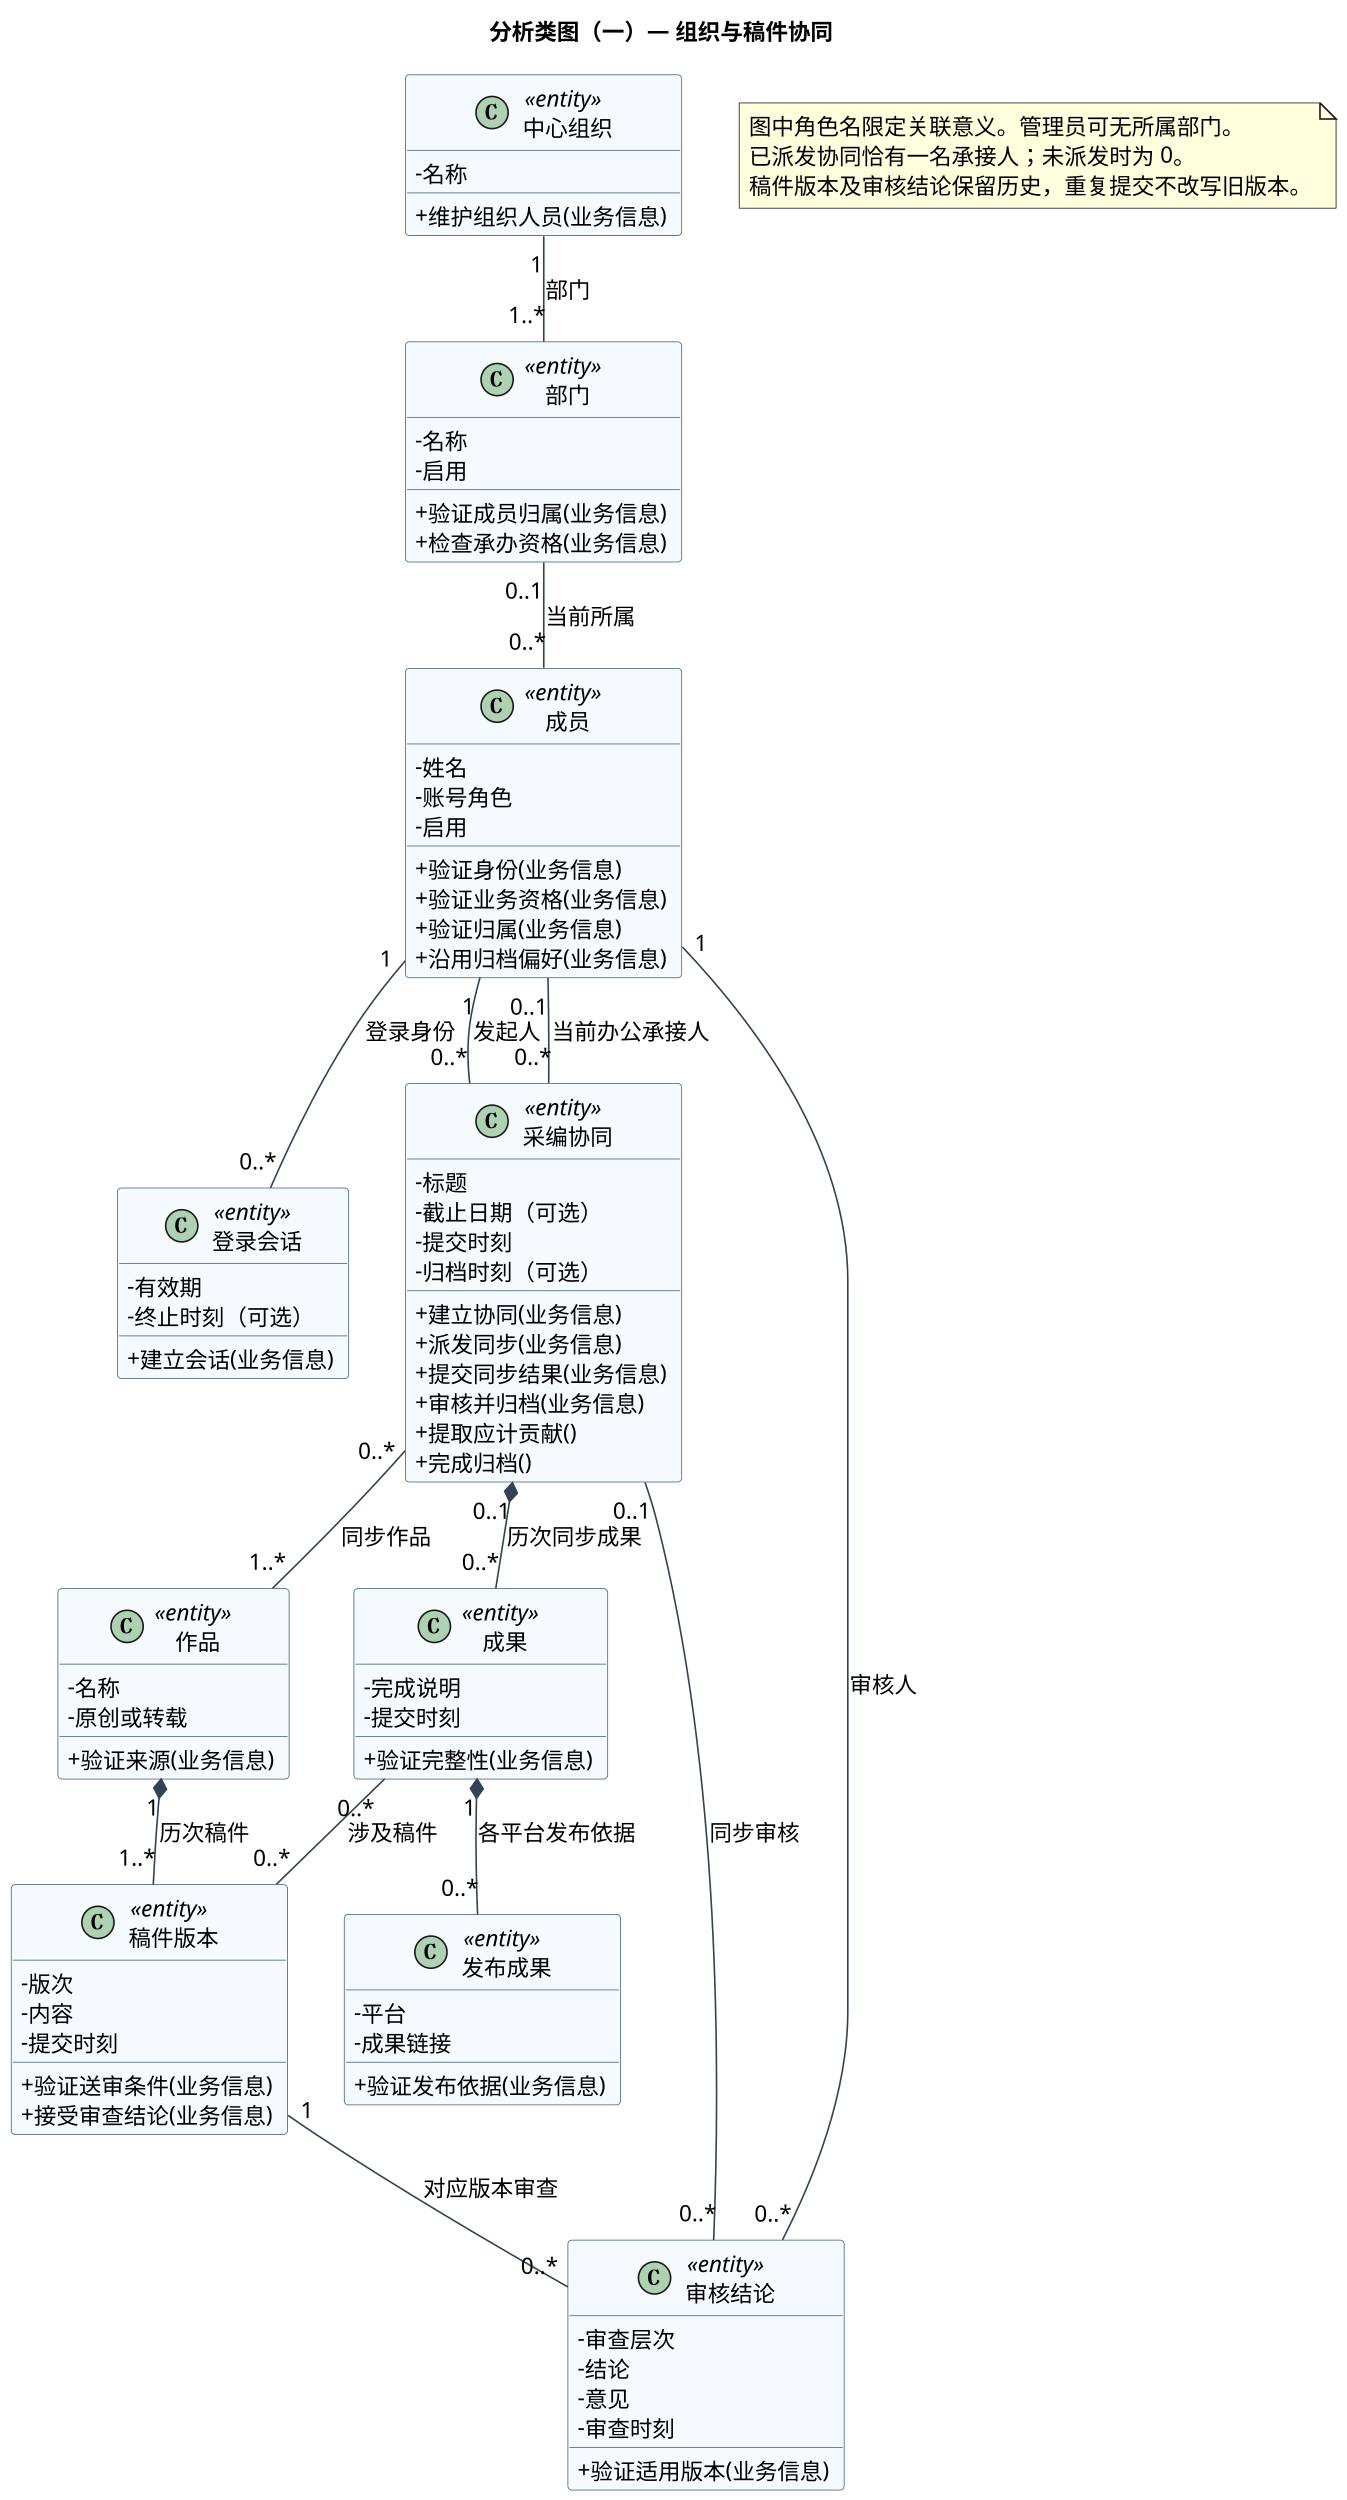
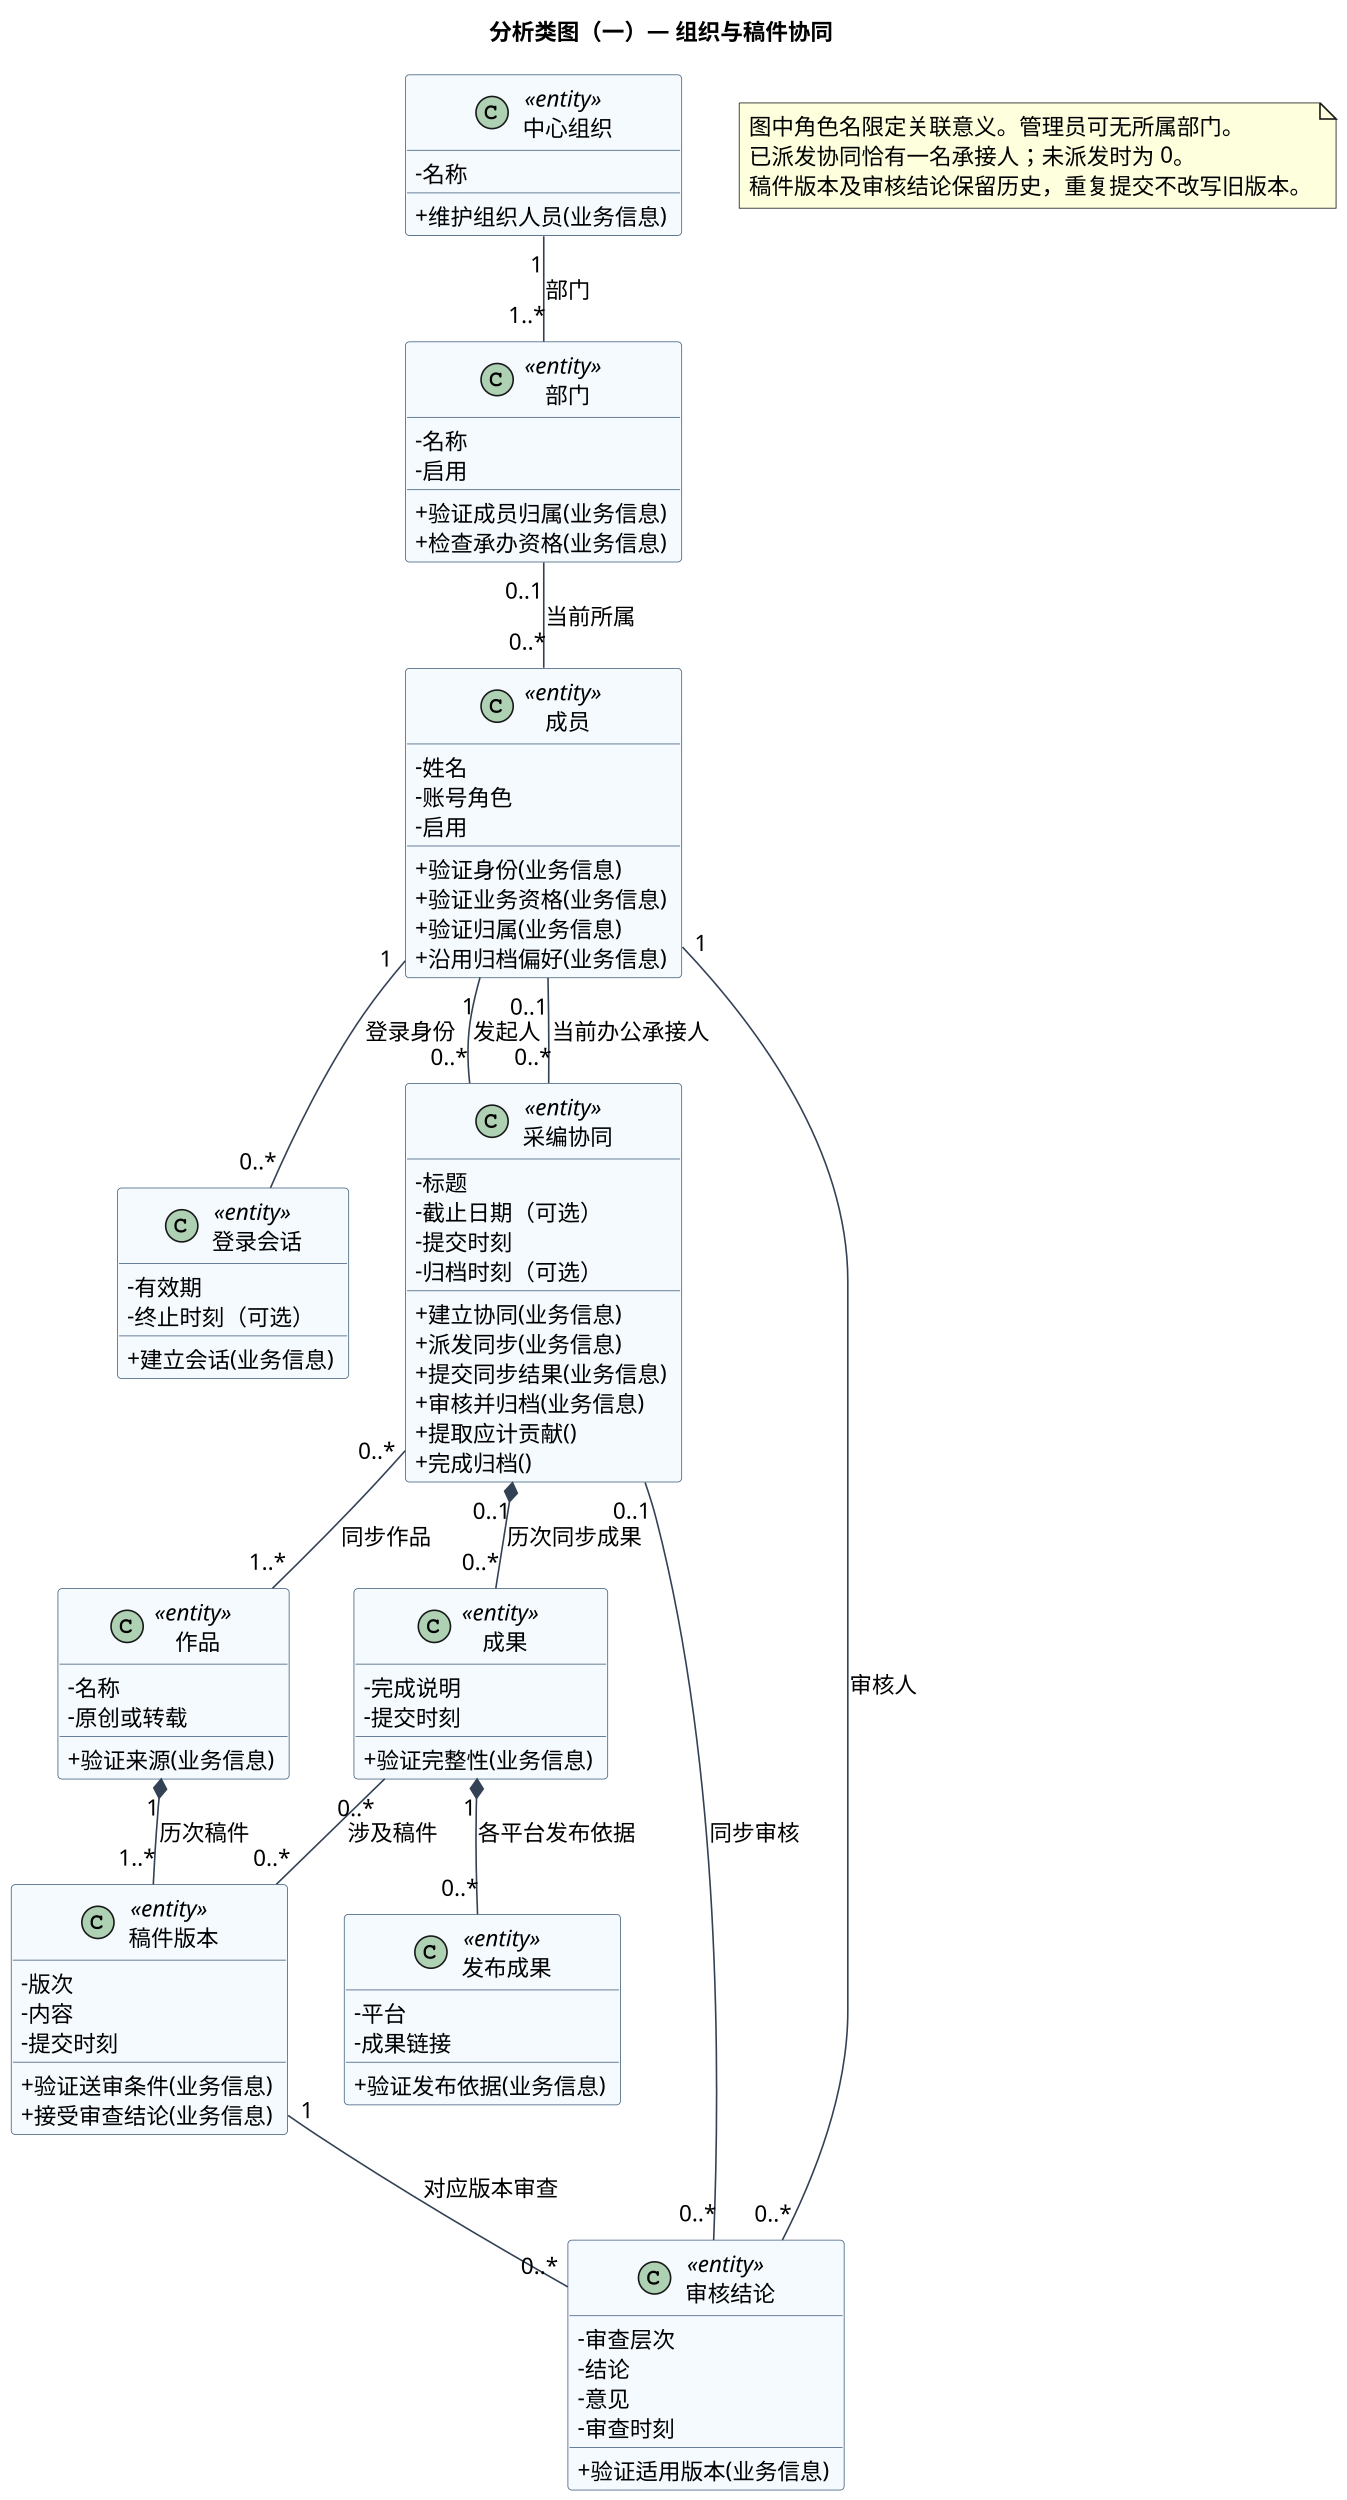
<svg xmlns="http://www.w3.org/2000/svg" contentStyleType="text/css" height="1554px" preserveAspectRatio="none" style="width:837px;height:1554px;background:#FFFFFF;" version="1.1" viewBox="0 0 837 1554" width="837px" zoomAndPan="magnify">
  <defs />
  <g>
    <text fill="#000000" font-family="Microsoft YaHei" font-size="14" font-weight="bold" lengthAdjust="spacing" textLength="215.291" x="304.104" y="24.814">分析类图（一）— 组织与稿件协同</text>
    <g id="elem_Organization">
      <rect codeLine="13" fill="#F5FAFF" height="99.91" id="Organization" rx="2.5" ry="2.5" style="stroke:#46637F;stroke-width:0.5;" width="171.735" x="252" y="46.477" />
      <ellipse cx="305.868" cy="69.955" fill="#ADD1B2" rx="10" ry="10" style="stroke:#181818;stroke-width:1.0;" />
-       <path d="M305.149,74.346 Q303.618,74.346 302.711,73.197 Q301.805,72.049 301.805,69.58 Q301.805,67.502 302.766,66.135 Q303.727,64.768 305.368,64.768 Q306.743,64.768 307.133,64.877 Q307.508,65.049 307.508,65.049 Q307.508,65.049 307.508,64.994 Q307.508,64.939 307.868,64.018 L308.883,67.174 L307.649,67.596 Q307.227,66.252 306.68,65.705 Q306.133,65.158 305.258,65.158 Q305.102,65.158 304.477,66.416 Q303.852,67.674 303.852,69.533 Q303.852,71.549 304.399,72.697 Q304.946,73.846 305.196,73.846 Q306.071,73.846 306.704,73.221 Q307.336,72.596 307.649,71.08 L308.883,71.721 Q308.602,72.861 307.868,73.603 Q307.133,74.346 305.149,74.346 Z " fill="#000000" />
+       <path d="M307.274,66.018 Q307.399,65.846 307.555,65.76 Q307.711,65.674 307.883,65.674 Q308.196,65.674 308.391,65.885 Q308.586,66.096 308.586,66.596 L308.586,67.783 Q308.586,68.299 308.391,68.51 Q308.196,68.721 307.883,68.721 Q307.602,68.721 307.43,68.564 Q307.258,68.408 307.18,67.986 Q307.133,67.689 306.993,67.533 Q306.711,67.221 306.204,67.041 Q305.696,66.861 305.196,66.861 Q304.571,66.861 304.04,67.135 Q303.508,67.408 303.11,68.025 Q302.711,68.643 302.711,69.486 L302.711,70.393 Q302.711,71.408 303.446,72.08 Q304.18,72.752 305.477,72.752 Q306.258,72.752 306.805,72.549 Q307.118,72.424 307.477,72.064 Q307.696,71.846 307.813,71.775 Q307.93,71.705 308.086,71.705 Q308.368,71.705 308.586,71.924 Q308.805,72.143 308.805,72.424 Q308.805,72.705 308.508,73.033 Q308.086,73.518 307.43,73.783 Q306.555,74.158 305.493,74.158 Q304.243,74.158 303.243,73.643 Q302.446,73.236 301.875,72.353 Q301.305,71.471 301.305,70.424 L301.305,69.471 Q301.305,68.377 301.813,67.432 Q302.321,66.486 303.227,65.971 Q304.133,65.455 305.133,65.455 Q305.743,65.455 306.274,65.596 Q306.805,65.736 307.274,66.018 Z " fill="#000000" />
      <text fill="#000000" font-family="Microsoft YaHei" font-size="14" font-style="italic" lengthAdjust="spacing" textLength="53.696" x="326.019" y="66.291">«entity»</text>
      <text fill="#000000" font-family="Microsoft YaHei" font-size="14" lengthAdjust="spacing" textLength="56" x="324.868" y="84.769">中心组织</text>
      <line style="stroke:#46637F;stroke-width:0.5;" x1="253" x2="422.735" y1="93.433" y2="93.433" />
      <text fill="#000000" font-family="Microsoft YaHei" font-size="14" lengthAdjust="spacing" textLength="34.057" x="258" y="112.246">-名称</text>
      <line style="stroke:#46637F;stroke-width:0.5;" x1="253" x2="422.735" y1="119.91" y2="119.91" />
      <text fill="#000000" font-family="Microsoft YaHei" font-size="14" lengthAdjust="spacing" textLength="159.735" x="258" y="138.724">+维护组织人员(业务信息)</text>
    </g>
    <g id="elem_Department">
      <rect codeLine="17" fill="#F5FAFF" height="136.865" id="Department" rx="2.5" ry="2.5" style="stroke:#46637F;stroke-width:0.5;" width="171.735" x="252" y="212.477" />
      <ellipse cx="309.019" cy="235.955" fill="#ADD1B2" rx="10" ry="10" style="stroke:#181818;stroke-width:1.0;" />
-       <path d="M308.301,240.346 Q306.769,240.346 305.863,239.197 Q304.957,238.049 304.957,235.58 Q304.957,233.502 305.918,232.135 Q306.879,230.768 308.519,230.768 Q309.894,230.768 310.285,230.877 Q310.66,231.049 310.66,231.049 Q310.66,231.049 310.66,230.994 Q310.66,230.94 311.019,230.018 L312.035,233.174 L310.801,233.596 Q310.379,232.252 309.832,231.705 Q309.285,231.158 308.41,231.158 Q308.254,231.158 307.629,232.416 Q307.004,233.674 307.004,235.533 Q307.004,237.549 307.551,238.697 Q308.098,239.846 308.348,239.846 Q309.223,239.846 309.856,239.221 Q310.488,238.596 310.801,237.08 L312.035,237.721 Q311.754,238.861 311.019,239.603 Q310.285,240.346 308.301,240.346 Z " fill="#000000" />
+       <path d="M310.426,232.018 Q310.551,231.846 310.707,231.76 Q310.863,231.674 311.035,231.674 Q311.348,231.674 311.543,231.885 Q311.738,232.096 311.738,232.596 L311.738,233.783 Q311.738,234.299 311.543,234.51 Q311.348,234.721 311.035,234.721 Q310.754,234.721 310.582,234.565 Q310.41,234.408 310.332,233.986 Q310.285,233.69 310.144,233.533 Q309.863,233.221 309.356,233.041 Q308.848,232.861 308.348,232.861 Q307.723,232.861 307.191,233.135 Q306.66,233.408 306.262,234.025 Q305.863,234.643 305.863,235.486 L305.863,236.393 Q305.863,237.408 306.598,238.08 Q307.332,238.752 308.629,238.752 Q309.41,238.752 309.957,238.549 Q310.269,238.424 310.629,238.065 Q310.848,237.846 310.965,237.775 Q311.082,237.705 311.238,237.705 Q311.519,237.705 311.738,237.924 Q311.957,238.143 311.957,238.424 Q311.957,238.705 311.66,239.033 Q311.238,239.518 310.582,239.783 Q309.707,240.158 308.644,240.158 Q307.394,240.158 306.394,239.643 Q305.598,239.236 305.027,238.353 Q304.457,237.471 304.457,236.424 L304.457,235.471 Q304.457,234.377 304.965,233.432 Q305.473,232.486 306.379,231.971 Q307.285,231.455 308.285,231.455 Q308.894,231.455 309.426,231.596 Q309.957,231.736 310.426,232.018 Z " fill="#000000" />
      <text fill="#000000" font-family="Microsoft YaHei" font-size="14" font-style="italic" lengthAdjust="spacing" textLength="53.696" x="326.019" y="232.291">«entity»</text>
      <text fill="#000000" font-family="Microsoft YaHei" font-size="14" lengthAdjust="spacing" textLength="28" x="338.868" y="250.769">部门</text>
      <line style="stroke:#46637F;stroke-width:0.5;" x1="253" x2="422.735" y1="259.433" y2="259.433" />
      <text fill="#000000" font-family="Microsoft YaHei" font-size="14" lengthAdjust="spacing" textLength="34.057" x="258" y="278.246">-名称</text>
      <text fill="#000000" font-family="Microsoft YaHei" font-size="14" lengthAdjust="spacing" textLength="34.057" x="258" y="296.724">-启用</text>
      <line style="stroke:#46637F;stroke-width:0.5;" x1="253" x2="422.735" y1="304.388" y2="304.388" />
      <text fill="#000000" font-family="Microsoft YaHei" font-size="14" lengthAdjust="spacing" textLength="159.735" x="258" y="323.201">+验证成员归属(业务信息)</text>
      <text fill="#000000" font-family="Microsoft YaHei" font-size="14" lengthAdjust="spacing" textLength="159.735" x="258" y="341.679">+检查承办资格(业务信息)</text>
    </g>
    <g id="elem_Member">
      <rect codeLine="23" fill="#F5FAFF" height="192.298" id="Member" rx="2.5" ry="2.5" style="stroke:#46637F;stroke-width:0.5;" width="171.735" x="252" y="415.478" />
      <ellipse cx="309.019" cy="438.955" fill="#ADD1B2" rx="10" ry="10" style="stroke:#181818;stroke-width:1.0;" />
-       <path d="M308.301,443.346 Q306.769,443.346 305.863,442.197 Q304.957,441.049 304.957,438.58 Q304.957,436.502 305.918,435.135 Q306.879,433.768 308.519,433.768 Q309.894,433.768 310.285,433.877 Q310.66,434.049 310.66,434.049 Q310.66,434.049 310.66,433.994 Q310.66,433.94 311.019,433.018 L312.035,436.174 L310.801,436.596 Q310.379,435.252 309.832,434.705 Q309.285,434.158 308.41,434.158 Q308.254,434.158 307.629,435.416 Q307.004,436.674 307.004,438.533 Q307.004,440.549 307.551,441.697 Q308.098,442.846 308.348,442.846 Q309.223,442.846 309.856,442.221 Q310.488,441.596 310.801,440.08 L312.035,440.721 Q311.754,441.861 311.019,442.603 Q310.285,443.346 308.301,443.346 Z " fill="#000000" />
+       <path d="M310.426,435.018 Q310.551,434.846 310.707,434.76 Q310.863,434.674 311.035,434.674 Q311.348,434.674 311.543,434.885 Q311.738,435.096 311.738,435.596 L311.738,436.783 Q311.738,437.299 311.543,437.51 Q311.348,437.721 311.035,437.721 Q310.754,437.721 310.582,437.565 Q310.41,437.408 310.332,436.986 Q310.285,436.69 310.144,436.533 Q309.863,436.221 309.356,436.041 Q308.848,435.861 308.348,435.861 Q307.723,435.861 307.191,436.135 Q306.66,436.408 306.262,437.025 Q305.863,437.643 305.863,438.486 L305.863,439.393 Q305.863,440.408 306.598,441.08 Q307.332,441.752 308.629,441.752 Q309.41,441.752 309.957,441.549 Q310.269,441.424 310.629,441.065 Q310.848,440.846 310.965,440.775 Q311.082,440.705 311.238,440.705 Q311.519,440.705 311.738,440.924 Q311.957,441.143 311.957,441.424 Q311.957,441.705 311.66,442.033 Q311.238,442.518 310.582,442.783 Q309.707,443.158 308.644,443.158 Q307.394,443.158 306.394,442.643 Q305.598,442.236 305.027,441.353 Q304.457,440.471 304.457,439.424 L304.457,438.471 Q304.457,437.377 304.965,436.432 Q305.473,435.486 306.379,434.971 Q307.285,434.455 308.285,434.455 Q308.894,434.455 309.426,434.596 Q309.957,434.736 310.426,435.018 Z " fill="#000000" />
      <text fill="#000000" font-family="Microsoft YaHei" font-size="14" font-style="italic" lengthAdjust="spacing" textLength="53.696" x="326.019" y="435.291">«entity»</text>
      <text fill="#000000" font-family="Microsoft YaHei" font-size="14" lengthAdjust="spacing" textLength="28" x="338.868" y="453.769">成员</text>
      <line style="stroke:#46637F;stroke-width:0.5;" x1="253" x2="422.735" y1="462.433" y2="462.433" />
      <text fill="#000000" font-family="Microsoft YaHei" font-size="14" lengthAdjust="spacing" textLength="34.057" x="258" y="481.246">-姓名</text>
      <text fill="#000000" font-family="Microsoft YaHei" font-size="14" lengthAdjust="spacing" textLength="62.057" x="258" y="499.724">-账号角色</text>
      <text fill="#000000" font-family="Microsoft YaHei" font-size="14" lengthAdjust="spacing" textLength="34.057" x="258" y="518.201">-启用</text>
      <line style="stroke:#46637F;stroke-width:0.5;" x1="253" x2="422.735" y1="525.865" y2="525.865" />
      <text fill="#000000" font-family="Microsoft YaHei" font-size="14" lengthAdjust="spacing" textLength="131.735" x="258" y="544.679">+验证身份(业务信息)</text>
      <text fill="#000000" font-family="Microsoft YaHei" font-size="14" lengthAdjust="spacing" textLength="159.735" x="258" y="563.156">+验证业务资格(业务信息)</text>
      <text fill="#000000" font-family="Microsoft YaHei" font-size="14" lengthAdjust="spacing" textLength="131.735" x="258" y="581.634">+验证归属(业务信息)</text>
      <text fill="#000000" font-family="Microsoft YaHei" font-size="14" lengthAdjust="spacing" textLength="159.735" x="258" y="600.111">+沿用归档偏好(业务信息)</text>
    </g>
    <g id="elem_Session">
      <rect codeLine="32" fill="#F5FAFF" height="118.388" id="Session" rx="2.5" ry="2.5" style="stroke:#46637F;stroke-width:0.5;" width="143.735" x="73" y="738.477" />
      <ellipse cx="112.981" cy="761.955" fill="#ADD1B2" rx="10" ry="10" style="stroke:#181818;stroke-width:1.0;" />
-       <path d="M112.262,766.346 Q110.731,766.346 109.825,765.197 Q108.918,764.049 108.918,761.58 Q108.918,759.502 109.879,758.135 Q110.84,756.768 112.481,756.768 Q113.856,756.768 114.246,756.877 Q114.621,757.049 114.621,757.049 Q114.621,757.049 114.621,756.994 Q114.621,756.939 114.981,756.018 L115.996,759.174 L114.762,759.596 Q114.34,758.252 113.793,757.705 Q113.246,757.158 112.371,757.158 Q112.215,757.158 111.59,758.416 Q110.965,759.674 110.965,761.533 Q110.965,763.549 111.512,764.697 Q112.059,765.846 112.309,765.846 Q113.184,765.846 113.817,765.221 Q114.45,764.596 114.762,763.08 L115.996,763.721 Q115.715,764.861 114.981,765.604 Q114.246,766.346 112.262,766.346 Z " fill="#000000" />
+       <path d="M114.387,758.018 Q114.512,757.846 114.668,757.76 Q114.825,757.674 114.996,757.674 Q115.309,757.674 115.504,757.885 Q115.7,758.096 115.7,758.596 L115.7,759.783 Q115.7,760.299 115.504,760.51 Q115.309,760.721 114.996,760.721 Q114.715,760.721 114.543,760.564 Q114.371,760.408 114.293,759.986 Q114.246,759.689 114.106,759.533 Q113.825,759.221 113.317,759.041 Q112.809,758.861 112.309,758.861 Q111.684,758.861 111.153,759.135 Q110.621,759.408 110.223,760.025 Q109.825,760.643 109.825,761.486 L109.825,762.393 Q109.825,763.408 110.559,764.08 Q111.293,764.752 112.59,764.752 Q113.371,764.752 113.918,764.549 Q114.231,764.424 114.59,764.064 Q114.809,763.846 114.926,763.775 Q115.043,763.705 115.2,763.705 Q115.481,763.705 115.7,763.924 Q115.918,764.143 115.918,764.424 Q115.918,764.705 115.621,765.033 Q115.2,765.518 114.543,765.783 Q113.668,766.158 112.606,766.158 Q111.356,766.158 110.356,765.643 Q109.559,765.236 108.989,764.354 Q108.418,763.471 108.418,762.424 L108.418,761.471 Q108.418,760.377 108.926,759.432 Q109.434,758.486 110.34,757.971 Q111.246,757.455 112.246,757.455 Q112.856,757.455 113.387,757.596 Q113.918,757.736 114.387,758.018 Z " fill="#000000" />
      <text fill="#000000" font-family="Microsoft YaHei" font-size="14" font-style="italic" lengthAdjust="spacing" textLength="53.696" x="132.906" y="758.291">«entity»</text>
      <text fill="#000000" font-family="Microsoft YaHei" font-size="14" lengthAdjust="spacing" textLength="56" x="131.754" y="776.769">登录会话</text>
      <line style="stroke:#46637F;stroke-width:0.5;" x1="74" x2="215.735" y1="785.433" y2="785.433" />
      <text fill="#000000" font-family="Microsoft YaHei" font-size="14" lengthAdjust="spacing" textLength="48.057" x="79" y="804.246">-有效期</text>
      <text fill="#000000" font-family="Microsoft YaHei" font-size="14" lengthAdjust="spacing" textLength="118.057" x="79" y="822.724">-终止时刻（可选）</text>
      <line style="stroke:#46637F;stroke-width:0.5;" x1="74" x2="215.735" y1="830.388" y2="830.388" />
      <text fill="#000000" font-family="Microsoft YaHei" font-size="14" lengthAdjust="spacing" textLength="131.735" x="79" y="849.201">+建立会话(业务信息)</text>
    </g>
    <g id="elem_Editorial">
      <rect codeLine="37" fill="#F5FAFF" height="247.731" id="Editorial" rx="2.5" ry="2.5" style="stroke:#46637F;stroke-width:0.5;" width="171.735" x="252" y="673.477" />
      <ellipse cx="305.868" cy="696.955" fill="#ADD1B2" rx="10" ry="10" style="stroke:#181818;stroke-width:1.0;" />
-       <path d="M305.149,701.346 Q303.618,701.346 302.711,700.197 Q301.805,699.049 301.805,696.58 Q301.805,694.502 302.766,693.135 Q303.727,691.768 305.368,691.768 Q306.743,691.768 307.133,691.877 Q307.508,692.049 307.508,692.049 Q307.508,692.049 307.508,691.994 Q307.508,691.939 307.868,691.018 L308.883,694.174 L307.649,694.596 Q307.227,693.252 306.68,692.705 Q306.133,692.158 305.258,692.158 Q305.102,692.158 304.477,693.416 Q303.852,694.674 303.852,696.533 Q303.852,698.549 304.399,699.697 Q304.946,700.846 305.196,700.846 Q306.071,700.846 306.704,700.221 Q307.336,699.596 307.649,698.08 L308.883,698.721 Q308.602,699.861 307.868,700.604 Q307.133,701.346 305.149,701.346 Z " fill="#000000" />
+       <path d="M307.274,693.018 Q307.399,692.846 307.555,692.76 Q307.711,692.674 307.883,692.674 Q308.196,692.674 308.391,692.885 Q308.586,693.096 308.586,693.596 L308.586,694.783 Q308.586,695.299 308.391,695.51 Q308.196,695.721 307.883,695.721 Q307.602,695.721 307.43,695.564 Q307.258,695.408 307.18,694.986 Q307.133,694.689 306.993,694.533 Q306.711,694.221 306.204,694.041 Q305.696,693.861 305.196,693.861 Q304.571,693.861 304.04,694.135 Q303.508,694.408 303.11,695.025 Q302.711,695.643 302.711,696.486 L302.711,697.393 Q302.711,698.408 303.446,699.08 Q304.18,699.752 305.477,699.752 Q306.258,699.752 306.805,699.549 Q307.118,699.424 307.477,699.064 Q307.696,698.846 307.813,698.775 Q307.93,698.705 308.086,698.705 Q308.368,698.705 308.586,698.924 Q308.805,699.143 308.805,699.424 Q308.805,699.705 308.508,700.033 Q308.086,700.518 307.43,700.783 Q306.555,701.158 305.493,701.158 Q304.243,701.158 303.243,700.643 Q302.446,700.236 301.875,699.354 Q301.305,698.471 301.305,697.424 L301.305,696.471 Q301.305,695.377 301.813,694.432 Q302.321,693.486 303.227,692.971 Q304.133,692.455 305.133,692.455 Q305.743,692.455 306.274,692.596 Q306.805,692.736 307.274,693.018 Z " fill="#000000" />
      <text fill="#000000" font-family="Microsoft YaHei" font-size="14" font-style="italic" lengthAdjust="spacing" textLength="53.696" x="326.019" y="693.291">«entity»</text>
      <text fill="#000000" font-family="Microsoft YaHei" font-size="14" lengthAdjust="spacing" textLength="56" x="324.868" y="711.769">采编协同</text>
      <line style="stroke:#46637F;stroke-width:0.5;" x1="253" x2="422.735" y1="720.433" y2="720.433" />
      <text fill="#000000" font-family="Microsoft YaHei" font-size="14" lengthAdjust="spacing" textLength="34.057" x="258" y="739.246">-标题</text>
      <text fill="#000000" font-family="Microsoft YaHei" font-size="14" lengthAdjust="spacing" textLength="118.057" x="258" y="757.724">-截止日期（可选）</text>
      <text fill="#000000" font-family="Microsoft YaHei" font-size="14" lengthAdjust="spacing" textLength="62.057" x="258" y="776.201">-提交时刻</text>
      <text fill="#000000" font-family="Microsoft YaHei" font-size="14" lengthAdjust="spacing" textLength="118.057" x="258" y="794.679">-归档时刻（可选）</text>
      <line style="stroke:#46637F;stroke-width:0.5;" x1="253" x2="422.735" y1="802.343" y2="802.343" />
      <text fill="#000000" font-family="Microsoft YaHei" font-size="14" lengthAdjust="spacing" textLength="131.735" x="258" y="821.156">+建立协同(业务信息)</text>
      <text fill="#000000" font-family="Microsoft YaHei" font-size="14" lengthAdjust="spacing" textLength="131.735" x="258" y="839.634">+派发同步(业务信息)</text>
      <text fill="#000000" font-family="Microsoft YaHei" font-size="14" lengthAdjust="spacing" textLength="159.735" x="258" y="858.111">+提交同步结果(业务信息)</text>
      <text fill="#000000" font-family="Microsoft YaHei" font-size="14" lengthAdjust="spacing" textLength="145.735" x="258" y="876.589">+审核并归档(业务信息)</text>
      <text fill="#000000" font-family="Microsoft YaHei" font-size="14" lengthAdjust="spacing" textLength="103.735" x="258" y="895.066">+提取应计贡献()</text>
      <text fill="#000000" font-family="Microsoft YaHei" font-size="14" lengthAdjust="spacing" textLength="75.735" x="258" y="913.544">+完成归档()</text>
    </g>
    <g id="elem_Work">
      <rect codeLine="49" fill="#F5FAFF" height="118.388" id="Work" rx="2.5" ry="2.5" style="stroke:#46637F;stroke-width:0.5;" width="143.735" x="36" y="987.477" />
      <ellipse cx="79.019" cy="1010.955" fill="#ADD1B2" rx="10" ry="10" style="stroke:#181818;stroke-width:1.0;" />
-       <path d="M78.301,1015.346 Q76.769,1015.346 75.863,1014.197 Q74.957,1013.049 74.957,1010.58 Q74.957,1008.502 75.918,1007.135 Q76.879,1005.768 78.519,1005.768 Q79.894,1005.768 80.285,1005.877 Q80.66,1006.049 80.66,1006.049 Q80.66,1006.049 80.66,1005.994 Q80.66,1005.939 81.019,1005.018 L82.035,1008.174 L80.801,1008.596 Q80.379,1007.252 79.832,1006.705 Q79.285,1006.158 78.41,1006.158 Q78.254,1006.158 77.629,1007.416 Q77.004,1008.674 77.004,1010.533 Q77.004,1012.549 77.551,1013.697 Q78.098,1014.846 78.348,1014.846 Q79.223,1014.846 79.856,1014.221 Q80.488,1013.596 80.801,1012.08 L82.035,1012.721 Q81.754,1013.861 81.019,1014.604 Q80.285,1015.346 78.301,1015.346 Z " fill="#000000" />
+       <path d="M80.426,1007.018 Q80.551,1006.846 80.707,1006.76 Q80.863,1006.674 81.035,1006.674 Q81.348,1006.674 81.543,1006.885 Q81.738,1007.096 81.738,1007.596 L81.738,1008.783 Q81.738,1009.299 81.543,1009.51 Q81.348,1009.721 81.035,1009.721 Q80.754,1009.721 80.582,1009.564 Q80.41,1009.408 80.332,1008.986 Q80.285,1008.689 80.144,1008.533 Q79.863,1008.221 79.356,1008.041 Q78.848,1007.861 78.348,1007.861 Q77.723,1007.861 77.191,1008.135 Q76.66,1008.408 76.262,1009.025 Q75.863,1009.643 75.863,1010.486 L75.863,1011.393 Q75.863,1012.408 76.598,1013.08 Q77.332,1013.752 78.629,1013.752 Q79.41,1013.752 79.957,1013.549 Q80.269,1013.424 80.629,1013.064 Q80.848,1012.846 80.965,1012.775 Q81.082,1012.705 81.238,1012.705 Q81.519,1012.705 81.738,1012.924 Q81.957,1013.143 81.957,1013.424 Q81.957,1013.705 81.66,1014.033 Q81.238,1014.518 80.582,1014.783 Q79.707,1015.158 78.644,1015.158 Q77.394,1015.158 76.394,1014.643 Q75.598,1014.236 75.027,1013.354 Q74.457,1012.471 74.457,1011.424 L74.457,1010.471 Q74.457,1009.377 74.965,1008.432 Q75.473,1007.486 76.379,1006.971 Q77.285,1006.455 78.285,1006.455 Q78.894,1006.455 79.426,1006.596 Q79.957,1006.736 80.426,1007.018 Z " fill="#000000" />
      <text fill="#000000" font-family="Microsoft YaHei" font-size="14" font-style="italic" lengthAdjust="spacing" textLength="53.696" x="96.019" y="1007.291">«entity»</text>
      <text fill="#000000" font-family="Microsoft YaHei" font-size="14" lengthAdjust="spacing" textLength="28" x="108.868" y="1025.769">作品</text>
      <line style="stroke:#46637F;stroke-width:0.5;" x1="37" x2="178.735" y1="1034.433" y2="1034.433" />
      <text fill="#000000" font-family="Microsoft YaHei" font-size="14" lengthAdjust="spacing" textLength="34.057" x="42" y="1053.246">-名称</text>
      <text fill="#000000" font-family="Microsoft YaHei" font-size="14" lengthAdjust="spacing" textLength="76.057" x="42" y="1071.724">-原创或转载</text>
      <line style="stroke:#46637F;stroke-width:0.5;" x1="37" x2="178.735" y1="1079.388" y2="1079.388" />
      <text fill="#000000" font-family="Microsoft YaHei" font-size="14" lengthAdjust="spacing" textLength="131.735" x="42" y="1098.201">+验证来源(业务信息)</text>
    </g>
    <g id="elem_Version">
      <rect codeLine="54" fill="#F5FAFF" height="155.343" id="Version" rx="2.5" ry="2.5" style="stroke:#46637F;stroke-width:0.5;" width="171.735" x="7" y="1171.477" />
      <ellipse cx="60.868" cy="1194.955" fill="#ADD1B2" rx="10" ry="10" style="stroke:#181818;stroke-width:1.0;" />
-       <path d="M60.149,1199.346 Q58.618,1199.346 57.711,1198.197 Q56.805,1197.049 56.805,1194.58 Q56.805,1192.502 57.766,1191.135 Q58.727,1189.768 60.368,1189.768 Q61.743,1189.768 62.133,1189.877 Q62.508,1190.049 62.508,1190.049 Q62.508,1190.049 62.508,1189.994 Q62.508,1189.939 62.868,1189.018 L63.883,1192.174 L62.649,1192.596 Q62.227,1191.252 61.68,1190.705 Q61.133,1190.158 60.258,1190.158 Q60.102,1190.158 59.477,1191.416 Q58.852,1192.674 58.852,1194.533 Q58.852,1196.549 59.399,1197.697 Q59.946,1198.846 60.196,1198.846 Q61.071,1198.846 61.704,1198.221 Q62.336,1197.596 62.649,1196.08 L63.883,1196.721 Q63.602,1197.861 62.868,1198.603 Q62.133,1199.346 60.149,1199.346 Z " fill="#000000" />
+       <path d="M62.274,1191.018 Q62.399,1190.846 62.555,1190.76 Q62.711,1190.674 62.883,1190.674 Q63.196,1190.674 63.391,1190.885 Q63.586,1191.096 63.586,1191.596 L63.586,1192.783 Q63.586,1193.299 63.391,1193.51 Q63.196,1193.721 62.883,1193.721 Q62.602,1193.721 62.43,1193.564 Q62.258,1193.408 62.18,1192.986 Q62.133,1192.689 61.993,1192.533 Q61.711,1192.221 61.204,1192.041 Q60.696,1191.861 60.196,1191.861 Q59.571,1191.861 59.04,1192.135 Q58.508,1192.408 58.11,1193.025 Q57.711,1193.643 57.711,1194.486 L57.711,1195.393 Q57.711,1196.408 58.446,1197.08 Q59.18,1197.752 60.477,1197.752 Q61.258,1197.752 61.805,1197.549 Q62.118,1197.424 62.477,1197.064 Q62.696,1196.846 62.813,1196.775 Q62.93,1196.705 63.086,1196.705 Q63.368,1196.705 63.586,1196.924 Q63.805,1197.143 63.805,1197.424 Q63.805,1197.705 63.508,1198.033 Q63.086,1198.518 62.43,1198.783 Q61.555,1199.158 60.493,1199.158 Q59.243,1199.158 58.243,1198.643 Q57.446,1198.236 56.876,1197.353 Q56.305,1196.471 56.305,1195.424 L56.305,1194.471 Q56.305,1193.377 56.813,1192.432 Q57.321,1191.486 58.227,1190.971 Q59.133,1190.455 60.133,1190.455 Q60.743,1190.455 61.274,1190.596 Q61.805,1190.736 62.274,1191.018 Z " fill="#000000" />
      <text fill="#000000" font-family="Microsoft YaHei" font-size="14" font-style="italic" lengthAdjust="spacing" textLength="53.696" x="81.019" y="1191.291">«entity»</text>
      <text fill="#000000" font-family="Microsoft YaHei" font-size="14" lengthAdjust="spacing" textLength="56" x="79.868" y="1209.769">稿件版本</text>
      <line style="stroke:#46637F;stroke-width:0.5;" x1="8" x2="177.735" y1="1218.433" y2="1218.433" />
      <text fill="#000000" font-family="Microsoft YaHei" font-size="14" lengthAdjust="spacing" textLength="34.057" x="13" y="1237.246">-版次</text>
      <text fill="#000000" font-family="Microsoft YaHei" font-size="14" lengthAdjust="spacing" textLength="34.057" x="13" y="1255.724">-内容</text>
      <text fill="#000000" font-family="Microsoft YaHei" font-size="14" lengthAdjust="spacing" textLength="62.057" x="13" y="1274.201">-提交时刻</text>
      <line style="stroke:#46637F;stroke-width:0.5;" x1="8" x2="177.735" y1="1281.865" y2="1281.865" />
      <text fill="#000000" font-family="Microsoft YaHei" font-size="14" lengthAdjust="spacing" textLength="159.735" x="13" y="1300.679">+验证送审条件(业务信息)</text>
      <text fill="#000000" font-family="Microsoft YaHei" font-size="14" lengthAdjust="spacing" textLength="159.735" x="13" y="1319.156">+接受审查结论(业务信息)</text>
    </g>
    <g id="elem_Outcome">
      <rect codeLine="61" fill="#F5FAFF" height="118.388" id="Outcome" rx="2.5" ry="2.5" style="stroke:#46637F;stroke-width:0.5;" width="157.735" x="220" y="987.477" />
      <ellipse cx="270.019" cy="1010.955" fill="#ADD1B2" rx="10" ry="10" style="stroke:#181818;stroke-width:1.0;" />
-       <path d="M269.301,1015.346 Q267.769,1015.346 266.863,1014.197 Q265.957,1013.049 265.957,1010.58 Q265.957,1008.502 266.918,1007.135 Q267.879,1005.768 269.519,1005.768 Q270.894,1005.768 271.285,1005.877 Q271.66,1006.049 271.66,1006.049 Q271.66,1006.049 271.66,1005.994 Q271.66,1005.939 272.019,1005.018 L273.035,1008.174 L271.801,1008.596 Q271.379,1007.252 270.832,1006.705 Q270.285,1006.158 269.41,1006.158 Q269.254,1006.158 268.629,1007.416 Q268.004,1008.674 268.004,1010.533 Q268.004,1012.549 268.551,1013.697 Q269.098,1014.846 269.348,1014.846 Q270.223,1014.846 270.856,1014.221 Q271.488,1013.596 271.801,1012.08 L273.035,1012.721 Q272.754,1013.861 272.019,1014.604 Q271.285,1015.346 269.301,1015.346 Z " fill="#000000" />
+       <path d="M271.426,1007.018 Q271.551,1006.846 271.707,1006.76 Q271.863,1006.674 272.035,1006.674 Q272.348,1006.674 272.543,1006.885 Q272.738,1007.096 272.738,1007.596 L272.738,1008.783 Q272.738,1009.299 272.543,1009.51 Q272.348,1009.721 272.035,1009.721 Q271.754,1009.721 271.582,1009.564 Q271.41,1009.408 271.332,1008.986 Q271.285,1008.689 271.144,1008.533 Q270.863,1008.221 270.356,1008.041 Q269.848,1007.861 269.348,1007.861 Q268.723,1007.861 268.191,1008.135 Q267.66,1008.408 267.262,1009.025 Q266.863,1009.643 266.863,1010.486 L266.863,1011.393 Q266.863,1012.408 267.598,1013.08 Q268.332,1013.752 269.629,1013.752 Q270.41,1013.752 270.957,1013.549 Q271.269,1013.424 271.629,1013.064 Q271.848,1012.846 271.965,1012.775 Q272.082,1012.705 272.238,1012.705 Q272.519,1012.705 272.738,1012.924 Q272.957,1013.143 272.957,1013.424 Q272.957,1013.705 272.66,1014.033 Q272.238,1014.518 271.582,1014.783 Q270.707,1015.158 269.644,1015.158 Q268.394,1015.158 267.394,1014.643 Q266.598,1014.236 266.027,1013.354 Q265.457,1012.471 265.457,1011.424 L265.457,1010.471 Q265.457,1009.377 265.965,1008.432 Q266.473,1007.486 267.379,1006.971 Q268.285,1006.455 269.285,1006.455 Q269.894,1006.455 270.426,1006.596 Q270.957,1006.736 271.426,1007.018 Z " fill="#000000" />
      <text fill="#000000" font-family="Microsoft YaHei" font-size="14" font-style="italic" lengthAdjust="spacing" textLength="53.696" x="287.019" y="1007.291">«entity»</text>
      <text fill="#000000" font-family="Microsoft YaHei" font-size="14" lengthAdjust="spacing" textLength="28" x="299.868" y="1025.769">成果</text>
      <line style="stroke:#46637F;stroke-width:0.5;" x1="221" x2="376.735" y1="1034.433" y2="1034.433" />
      <text fill="#000000" font-family="Microsoft YaHei" font-size="14" lengthAdjust="spacing" textLength="62.057" x="226" y="1053.246">-完成说明</text>
      <text fill="#000000" font-family="Microsoft YaHei" font-size="14" lengthAdjust="spacing" textLength="62.057" x="226" y="1071.724">-提交时刻</text>
      <line style="stroke:#46637F;stroke-width:0.5;" x1="221" x2="376.735" y1="1079.388" y2="1079.388" />
      <text fill="#000000" font-family="Microsoft YaHei" font-size="14" lengthAdjust="spacing" textLength="145.735" x="226" y="1098.201">+验证完整性(业务信息)</text>
    </g>
    <g id="elem_Publication">
      <rect codeLine="66" fill="#F5FAFF" height="118.388" id="Publication" rx="2.5" ry="2.5" style="stroke:#46637F;stroke-width:0.5;" width="171.735" x="214" y="1189.977" />
      <ellipse cx="267.868" cy="1213.455" fill="#ADD1B2" rx="10" ry="10" style="stroke:#181818;stroke-width:1.0;" />
-       <path d="M267.149,1217.846 Q265.618,1217.846 264.711,1216.697 Q263.805,1215.549 263.805,1213.08 Q263.805,1211.002 264.766,1209.635 Q265.727,1208.268 267.368,1208.268 Q268.743,1208.268 269.133,1208.377 Q269.508,1208.549 269.508,1208.549 Q269.508,1208.549 269.508,1208.494 Q269.508,1208.439 269.868,1207.518 L270.883,1210.674 L269.649,1211.096 Q269.227,1209.752 268.68,1209.205 Q268.133,1208.658 267.258,1208.658 Q267.102,1208.658 266.477,1209.916 Q265.852,1211.174 265.852,1213.033 Q265.852,1215.049 266.399,1216.197 Q266.946,1217.346 267.196,1217.346 Q268.071,1217.346 268.704,1216.721 Q269.336,1216.096 269.649,1214.58 L270.883,1215.221 Q270.602,1216.361 269.868,1217.103 Q269.133,1217.846 267.149,1217.846 Z " fill="#000000" />
+       <path d="M269.274,1209.518 Q269.399,1209.346 269.555,1209.26 Q269.711,1209.174 269.883,1209.174 Q270.196,1209.174 270.391,1209.385 Q270.586,1209.596 270.586,1210.096 L270.586,1211.283 Q270.586,1211.799 270.391,1212.01 Q270.196,1212.221 269.883,1212.221 Q269.602,1212.221 269.43,1212.064 Q269.258,1211.908 269.18,1211.486 Q269.133,1211.189 268.993,1211.033 Q268.711,1210.721 268.204,1210.541 Q267.696,1210.361 267.196,1210.361 Q266.571,1210.361 266.04,1210.635 Q265.508,1210.908 265.11,1211.525 Q264.711,1212.143 264.711,1212.986 L264.711,1213.893 Q264.711,1214.908 265.446,1215.58 Q266.18,1216.252 267.477,1216.252 Q268.258,1216.252 268.805,1216.049 Q269.118,1215.924 269.477,1215.564 Q269.696,1215.346 269.813,1215.275 Q269.93,1215.205 270.086,1215.205 Q270.368,1215.205 270.586,1215.424 Q270.805,1215.643 270.805,1215.924 Q270.805,1216.205 270.508,1216.533 Q270.086,1217.018 269.43,1217.283 Q268.555,1217.658 267.493,1217.658 Q266.243,1217.658 265.243,1217.143 Q264.446,1216.736 263.875,1215.853 Q263.305,1214.971 263.305,1213.924 L263.305,1212.971 Q263.305,1211.877 263.813,1210.932 Q264.321,1209.986 265.227,1209.471 Q266.133,1208.955 267.133,1208.955 Q267.743,1208.955 268.274,1209.096 Q268.805,1209.236 269.274,1209.518 Z " fill="#000000" />
      <text fill="#000000" font-family="Microsoft YaHei" font-size="14" font-style="italic" lengthAdjust="spacing" textLength="53.696" x="288.019" y="1209.791">«entity»</text>
      <text fill="#000000" font-family="Microsoft YaHei" font-size="14" lengthAdjust="spacing" textLength="56" x="286.868" y="1228.269">发布成果</text>
      <line style="stroke:#46637F;stroke-width:0.5;" x1="215" x2="384.735" y1="1236.933" y2="1236.933" />
      <text fill="#000000" font-family="Microsoft YaHei" font-size="14" lengthAdjust="spacing" textLength="34.057" x="220" y="1255.746">-平台</text>
      <text fill="#000000" font-family="Microsoft YaHei" font-size="14" lengthAdjust="spacing" textLength="62.057" x="220" y="1274.224">-成果链接</text>
      <line style="stroke:#46637F;stroke-width:0.5;" x1="215" x2="384.735" y1="1281.888" y2="1281.888" />
      <text fill="#000000" font-family="Microsoft YaHei" font-size="14" lengthAdjust="spacing" textLength="159.735" x="220" y="1300.701">+验证发布依据(业务信息)</text>
    </g>
    <g id="elem_Review">
      <rect codeLine="71" fill="#F5FAFF" height="155.343" id="Review" rx="2.5" ry="2.5" style="stroke:#46637F;stroke-width:0.5;" width="171.735" x="353" y="1392.477" />
      <ellipse cx="406.868" cy="1415.955" fill="#ADD1B2" rx="10" ry="10" style="stroke:#181818;stroke-width:1.0;" />
-       <path d="M406.149,1420.346 Q404.618,1420.346 403.711,1419.197 Q402.805,1418.049 402.805,1415.58 Q402.805,1413.502 403.766,1412.135 Q404.727,1410.768 406.368,1410.768 Q407.743,1410.768 408.133,1410.877 Q408.508,1411.049 408.508,1411.049 Q408.508,1411.049 408.508,1410.994 Q408.508,1410.939 408.868,1410.018 L409.883,1413.174 L408.649,1413.596 Q408.227,1412.252 407.68,1411.705 Q407.133,1411.158 406.258,1411.158 Q406.102,1411.158 405.477,1412.416 Q404.852,1413.674 404.852,1415.533 Q404.852,1417.549 405.399,1418.697 Q405.946,1419.846 406.196,1419.846 Q407.071,1419.846 407.704,1419.221 Q408.336,1418.596 408.649,1417.08 L409.883,1417.721 Q409.602,1418.861 408.868,1419.603 Q408.133,1420.346 406.149,1420.346 Z " fill="#000000" />
+       <path d="M408.274,1412.018 Q408.399,1411.846 408.555,1411.76 Q408.711,1411.674 408.883,1411.674 Q409.196,1411.674 409.391,1411.885 Q409.586,1412.096 409.586,1412.596 L409.586,1413.783 Q409.586,1414.299 409.391,1414.51 Q409.196,1414.721 408.883,1414.721 Q408.602,1414.721 408.43,1414.564 Q408.258,1414.408 408.18,1413.986 Q408.133,1413.689 407.993,1413.533 Q407.711,1413.221 407.204,1413.041 Q406.696,1412.861 406.196,1412.861 Q405.571,1412.861 405.04,1413.135 Q404.508,1413.408 404.11,1414.025 Q403.711,1414.643 403.711,1415.486 L403.711,1416.393 Q403.711,1417.408 404.446,1418.08 Q405.18,1418.752 406.477,1418.752 Q407.258,1418.752 407.805,1418.549 Q408.118,1418.424 408.477,1418.064 Q408.696,1417.846 408.813,1417.775 Q408.93,1417.705 409.086,1417.705 Q409.368,1417.705 409.586,1417.924 Q409.805,1418.143 409.805,1418.424 Q409.805,1418.705 409.508,1419.033 Q409.086,1419.518 408.43,1419.783 Q407.555,1420.158 406.493,1420.158 Q405.243,1420.158 404.243,1419.643 Q403.446,1419.236 402.875,1418.353 Q402.305,1417.471 402.305,1416.424 L402.305,1415.471 Q402.305,1414.377 402.813,1413.432 Q403.321,1412.486 404.227,1411.971 Q405.133,1411.455 406.133,1411.455 Q406.743,1411.455 407.274,1411.596 Q407.805,1411.736 408.274,1412.018 Z " fill="#000000" />
      <text fill="#000000" font-family="Microsoft YaHei" font-size="14" font-style="italic" lengthAdjust="spacing" textLength="53.696" x="427.019" y="1412.291">«entity»</text>
      <text fill="#000000" font-family="Microsoft YaHei" font-size="14" lengthAdjust="spacing" textLength="56" x="425.868" y="1430.769">审核结论</text>
      <line style="stroke:#46637F;stroke-width:0.5;" x1="354" x2="523.735" y1="1439.433" y2="1439.433" />
      <text fill="#000000" font-family="Microsoft YaHei" font-size="14" lengthAdjust="spacing" textLength="62.057" x="359" y="1458.246">-审查层次</text>
      <text fill="#000000" font-family="Microsoft YaHei" font-size="14" lengthAdjust="spacing" textLength="34.057" x="359" y="1476.724">-结论</text>
      <text fill="#000000" font-family="Microsoft YaHei" font-size="14" lengthAdjust="spacing" textLength="34.057" x="359" y="1495.201">-意见</text>
      <text fill="#000000" font-family="Microsoft YaHei" font-size="14" lengthAdjust="spacing" textLength="62.057" x="359" y="1513.679">-审查时刻</text>
      <line style="stroke:#46637F;stroke-width:0.5;" x1="354" x2="523.735" y1="1521.343" y2="1521.343" />
      <text fill="#000000" font-family="Microsoft YaHei" font-size="14" lengthAdjust="spacing" textLength="159.735" x="359" y="1540.156">+验证适用版本(业务信息)</text>
    </g>
    <g id="elem_Guidance">
      <path d="M459.5,63.977 L459.5,129.41 L830.5,129.41 L830.5,73.978 L820.5,63.977 L459.5,63.977 " fill="#FEFFDD" style="stroke:#181818;stroke-width:0.5;" />
      <path d="M820.5,63.977 L820.5,73.978 L830.5,73.978 L820.5,63.977 " fill="#FEFFDD" style="stroke:#181818;stroke-width:1.0;" />
      <text fill="#000000" font-family="Microsoft YaHei" font-size="14" lengthAdjust="spacing" textLength="308" x="465.5" y="83.791">图中角色名限定关联意义。管理员可无所属部门。</text>
      <text fill="#000000" font-family="Microsoft YaHei" font-size="14" lengthAdjust="spacing" textLength="278.353" x="465.5" y="102.269">已派发协同恰有一名承接人；未派发时为 0。</text>
      <text fill="#000000" font-family="Microsoft YaHei" font-size="14" lengthAdjust="spacing" textLength="350" x="465.5" y="120.746">稿件版本及审核结论保留历史，重复提交不改写旧版本。</text>
    </g>
    <g id="link_Organization_Department">
      <path codeLine="79" d="M338,146.868 C338,167.028 338,190.667 338,212.398 " fill="none" id="Organization-Department" style="stroke:#334155;stroke-width:1.0;" />
      <text fill="#000000" font-family="Microsoft YaHei" font-size="14" lengthAdjust="spacing" textLength="28" x="339" y="185.291">部门</text>
      <text fill="#000000" font-family="Microsoft YaHei" font-size="14" lengthAdjust="spacing" textLength="8.21" x="329.518" y="169.327">1</text>
      <text fill="#000000" font-family="Microsoft YaHei" font-size="14" lengthAdjust="spacing" textLength="21.321" x="315.884" y="200.759">1..*</text>
    </g>
    <g id="link_Department_Member">
      <path codeLine="80" d="M338,349.608 C338,370.137 338,393.087 338,415.087 " fill="none" id="Department-Member" style="stroke:#334155;stroke-width:1.0;" />
      <text fill="#000000" font-family="Microsoft YaHei" font-size="14" lengthAdjust="spacing" textLength="56" x="339" y="388.291">当前所属</text>
      <text fill="#000000" font-family="Microsoft YaHei" font-size="14" lengthAdjust="spacing" textLength="23.16" x="313.889" y="372.093">0..1</text>
      <text fill="#000000" font-family="Microsoft YaHei" font-size="14" lengthAdjust="spacing" textLength="21.321" x="316.219" y="403.839">0..*</text>
    </g>
    <g id="link_Member_Session">
      <path codeLine="81" d="M251.93,597.197 C242.68,607.997 233.81,619.227 226,630.477 C202.69,664.067 182.51,705.378 168.12,738.378 " fill="none" id="Member-Session" style="stroke:#334155;stroke-width:1.0;" />
      <text fill="#000000" font-family="Microsoft YaHei" font-size="14" lengthAdjust="spacing" textLength="56" x="227" y="646.291">登录身份</text>
      <text fill="#000000" font-family="Microsoft YaHei" font-size="14" lengthAdjust="spacing" textLength="8.21" x="235.929" y="600.852">1</text>
      <text fill="#000000" font-family="Microsoft YaHei" font-size="14" lengthAdjust="spacing" textLength="21.321" x="148.694" y="726.897">0..*</text>
    </g>
    <g id="link_Member_Editorial">
      <path codeLine="82" d="M298.4,607.587 C296.24,615.237 294.39,622.928 293,630.477 C290.43,644.428 290.36,658.918 291.96,673.258 " fill="none" id="Member-Editorial" style="stroke:#334155;stroke-width:1.0;" />
      <text fill="#000000" font-family="Microsoft YaHei" font-size="14" lengthAdjust="spacing" textLength="42" x="294" y="646.291">发起人</text>
      <text fill="#000000" font-family="Microsoft YaHei" font-size="14" lengthAdjust="spacing" textLength="8.21" x="287.08" y="630.455">1</text>
      <text fill="#000000" font-family="Microsoft YaHei" font-size="14" lengthAdjust="spacing" textLength="21.321" x="267.532" y="661.976">0..*</text>
    </g>
    <g id="link_Editorial_Member">
      <path codeLine="83" d="M341.07,673.197 C341.18,658.798 341.18,644.308 341,630.477 C340.91,623.097 340.78,615.467 340.63,607.788 " fill="none" id="Editorial-Member" style="stroke:#334155;stroke-width:1.0;" />
      <text fill="#000000" font-family="Microsoft YaHei" font-size="14" lengthAdjust="spacing" textLength="98" x="343" y="646.291">当前办公承接人</text>
      <text fill="#000000" font-family="Microsoft YaHei" font-size="14" lengthAdjust="spacing" textLength="21.321" x="319.635" y="661.912">0..*</text>
      <text fill="#000000" font-family="Microsoft YaHei" font-size="14" lengthAdjust="spacing" textLength="23.16" x="316.967" y="630.671">0..1</text>
    </g>
    <g id="link_Editorial_Work">
      <path codeLine="84" d="M251.86,901.768 C245.89,908.497 239.89,915.117 234,921.477 C213.55,943.538 190.29,966.878 169.37,987.288 " fill="none" id="Editorial-Work" style="stroke:#334155;stroke-width:1.0;" />
      <text fill="#000000" font-family="Microsoft YaHei" font-size="14" lengthAdjust="spacing" textLength="56" x="212" y="960.291">同步作品</text>
      <text fill="#000000" font-family="Microsoft YaHei" font-size="14" lengthAdjust="spacing" textLength="21.321" x="222.58" y="906.802">0..*</text>
      <text fill="#000000" font-family="Microsoft YaHei" font-size="14" lengthAdjust="spacing" textLength="21.321" x="154.606" y="975.796">1..*</text>
    </g>
    <g id="link_Work_Version">
      <path codeLine="85" d="M98.903,1117.745 C98.063,1125.355 98.61,1121.138 98,1128.477 C96.86,1142.348 95.97,1157.138 95.28,1171.418 " fill="none" id="Work-backto-Version" style="stroke:#334155;stroke-width:1.0;" />
      <polygon fill="#334155" points="100.22,1105.818,95.586,1111.342,98.903,1117.745,103.538,1112.22,100.22,1105.818" style="stroke:#334155;stroke-width:1.0;" />
      <text fill="#000000" font-family="Microsoft YaHei" font-size="14" lengthAdjust="spacing" textLength="56" x="99" y="1144.291">历次稿件</text>
      <text fill="#000000" font-family="Microsoft YaHei" font-size="14" lengthAdjust="spacing" textLength="8.21" x="90.885" y="1128.538">1</text>
      <text fill="#000000" font-family="Microsoft YaHei" font-size="14" lengthAdjust="spacing" textLength="21.321" x="73.5" y="1159.717">1..*</text>
    </g>
    <g id="link_Editorial_Outcome">
      <path codeLine="86" d="M316.686,933.47 C313.056,956.43 311.3,967.548 308.17,987.367 " fill="none" id="Editorial-backto-Outcome" style="stroke:#334155;stroke-width:1.0;" />
      <polygon fill="#334155" points="318.56,921.617,313.672,926.919,316.686,933.47,321.574,928.169,318.56,921.617" style="stroke:#334155;stroke-width:1.0;" />
      <text fill="#000000" font-family="Microsoft YaHei" font-size="14" lengthAdjust="spacing" textLength="84" x="315" y="960.291">历次同步成果</text>
      <text fill="#000000" font-family="Microsoft YaHei" font-size="14" lengthAdjust="spacing" textLength="23.16" x="293.784" y="944.15">0..1</text>
      <text fill="#000000" font-family="Microsoft YaHei" font-size="14" lengthAdjust="spacing" textLength="21.321" x="287.044" y="975.886">0..*</text>
    </g>
    <g id="link_Outcome_Publication">
      <path codeLine="87" d="M296.202,1117.862 C295.962,1125.472 296.14,1121.158 296,1128.477 C295.63,1148.507 296.11,1170.418 296.84,1189.938 " fill="none" id="Outcome-backto-Publication" style="stroke:#334155;stroke-width:1.0;" />
      <polygon fill="#334155" points="296.58,1105.868,292.393,1111.738,296.202,1117.862,300.389,1111.991,296.58,1105.868" style="stroke:#334155;stroke-width:1.0;" />
      <text fill="#000000" font-family="Microsoft YaHei" font-size="14" lengthAdjust="spacing" textLength="98" x="297" y="1144.291">各平台发布依据</text>
      <text fill="#000000" font-family="Microsoft YaHei" font-size="14" lengthAdjust="spacing" textLength="8.21" x="287.865" y="1128.594">1</text>
      <text fill="#000000" font-family="Microsoft YaHei" font-size="14" lengthAdjust="spacing" textLength="21.321" x="274.211" y="1178.464">0..*</text>
    </g>
    <g id="link_Version_Review">
      <path codeLine="88" d="M179.06,1314.947 C184.75,1318.918 190.43,1322.787 196,1326.477 C246.88,1360.148 305.87,1394.838 353,1421.568 " fill="none" id="Version-Review" style="stroke:#334155;stroke-width:1.0;" />
      <text fill="#000000" font-family="Microsoft YaHei" font-size="14" lengthAdjust="spacing" textLength="84" x="263" y="1365.291">对应版本审查</text>
      <text fill="#000000" font-family="Microsoft YaHei" font-size="14" lengthAdjust="spacing" textLength="8.21" x="186.82" y="1316.663">1</text>
      <text fill="#000000" font-family="Microsoft YaHei" font-size="14" lengthAdjust="spacing" textLength="21.321" x="323.732" y="1413.453">0..*</text>
    </g>
    <g id="link_Editorial_Review">
      <path codeLine="89" d="M400.98,921.487 C403.65,929.158 406.03,936.857 408,944.477 C448.14,1099.688 447.77,1288.987 443.6,1392.428 " fill="none" id="Editorial-Review" style="stroke:#334155;stroke-width:1.0;" />
      <text fill="#000000" font-family="Microsoft YaHei" font-size="14" lengthAdjust="spacing" textLength="56" x="441" y="1144.291">同步审核</text>
      <text fill="#000000" font-family="Microsoft YaHei" font-size="14" lengthAdjust="spacing" textLength="23.16" x="380.969" y="944.012">0..1</text>
      <text fill="#000000" font-family="Microsoft YaHei" font-size="14" lengthAdjust="spacing" textLength="21.321" x="422.048" y="1380.728">0..*</text>
    </g>
    <g id="link_Member_Review">
      <path codeLine="90" d="M424.2,588.668 C474.05,641.367 527,716.227 527,796.477 C527,796.477 527,796.477 527,1249.977 C527,1299.767 507.18,1351.618 486.35,1392.368 " fill="none" id="Member-Review" style="stroke:#334155;stroke-width:1.0;" />
      <text fill="#000000" font-family="Microsoft YaHei" font-size="14" lengthAdjust="spacing" textLength="42" x="528" y="1052.291">审核人</text>
      <text fill="#000000" font-family="Microsoft YaHei" font-size="14" lengthAdjust="spacing" textLength="8.21" x="431.689" y="591.135">1</text>
      <text fill="#000000" font-family="Microsoft YaHei" font-size="14" lengthAdjust="spacing" textLength="21.321" x="468.89" y="1380.932">0..*</text>
    </g>
    <g id="link_Outcome_Version">
      <path codeLine="91" d="M239.14,1105.737 C218.11,1126.207 194.16,1149.517 171.81,1171.267 " fill="none" id="Outcome-Version" style="stroke:#334155;stroke-width:1.0;" />
      <text fill="#000000" font-family="Microsoft YaHei" font-size="14" lengthAdjust="spacing" textLength="56" x="216" y="1144.291">涉及稿件</text>
      <text fill="#000000" font-family="Microsoft YaHei" font-size="14" lengthAdjust="spacing" textLength="21.321" x="209.601" y="1128.876">0..*</text>
      <text fill="#000000" font-family="Microsoft YaHei" font-size="14" lengthAdjust="spacing" textLength="21.321" x="157.349" y="1159.823">0..*</text>
    </g>
  </g>
</svg>
